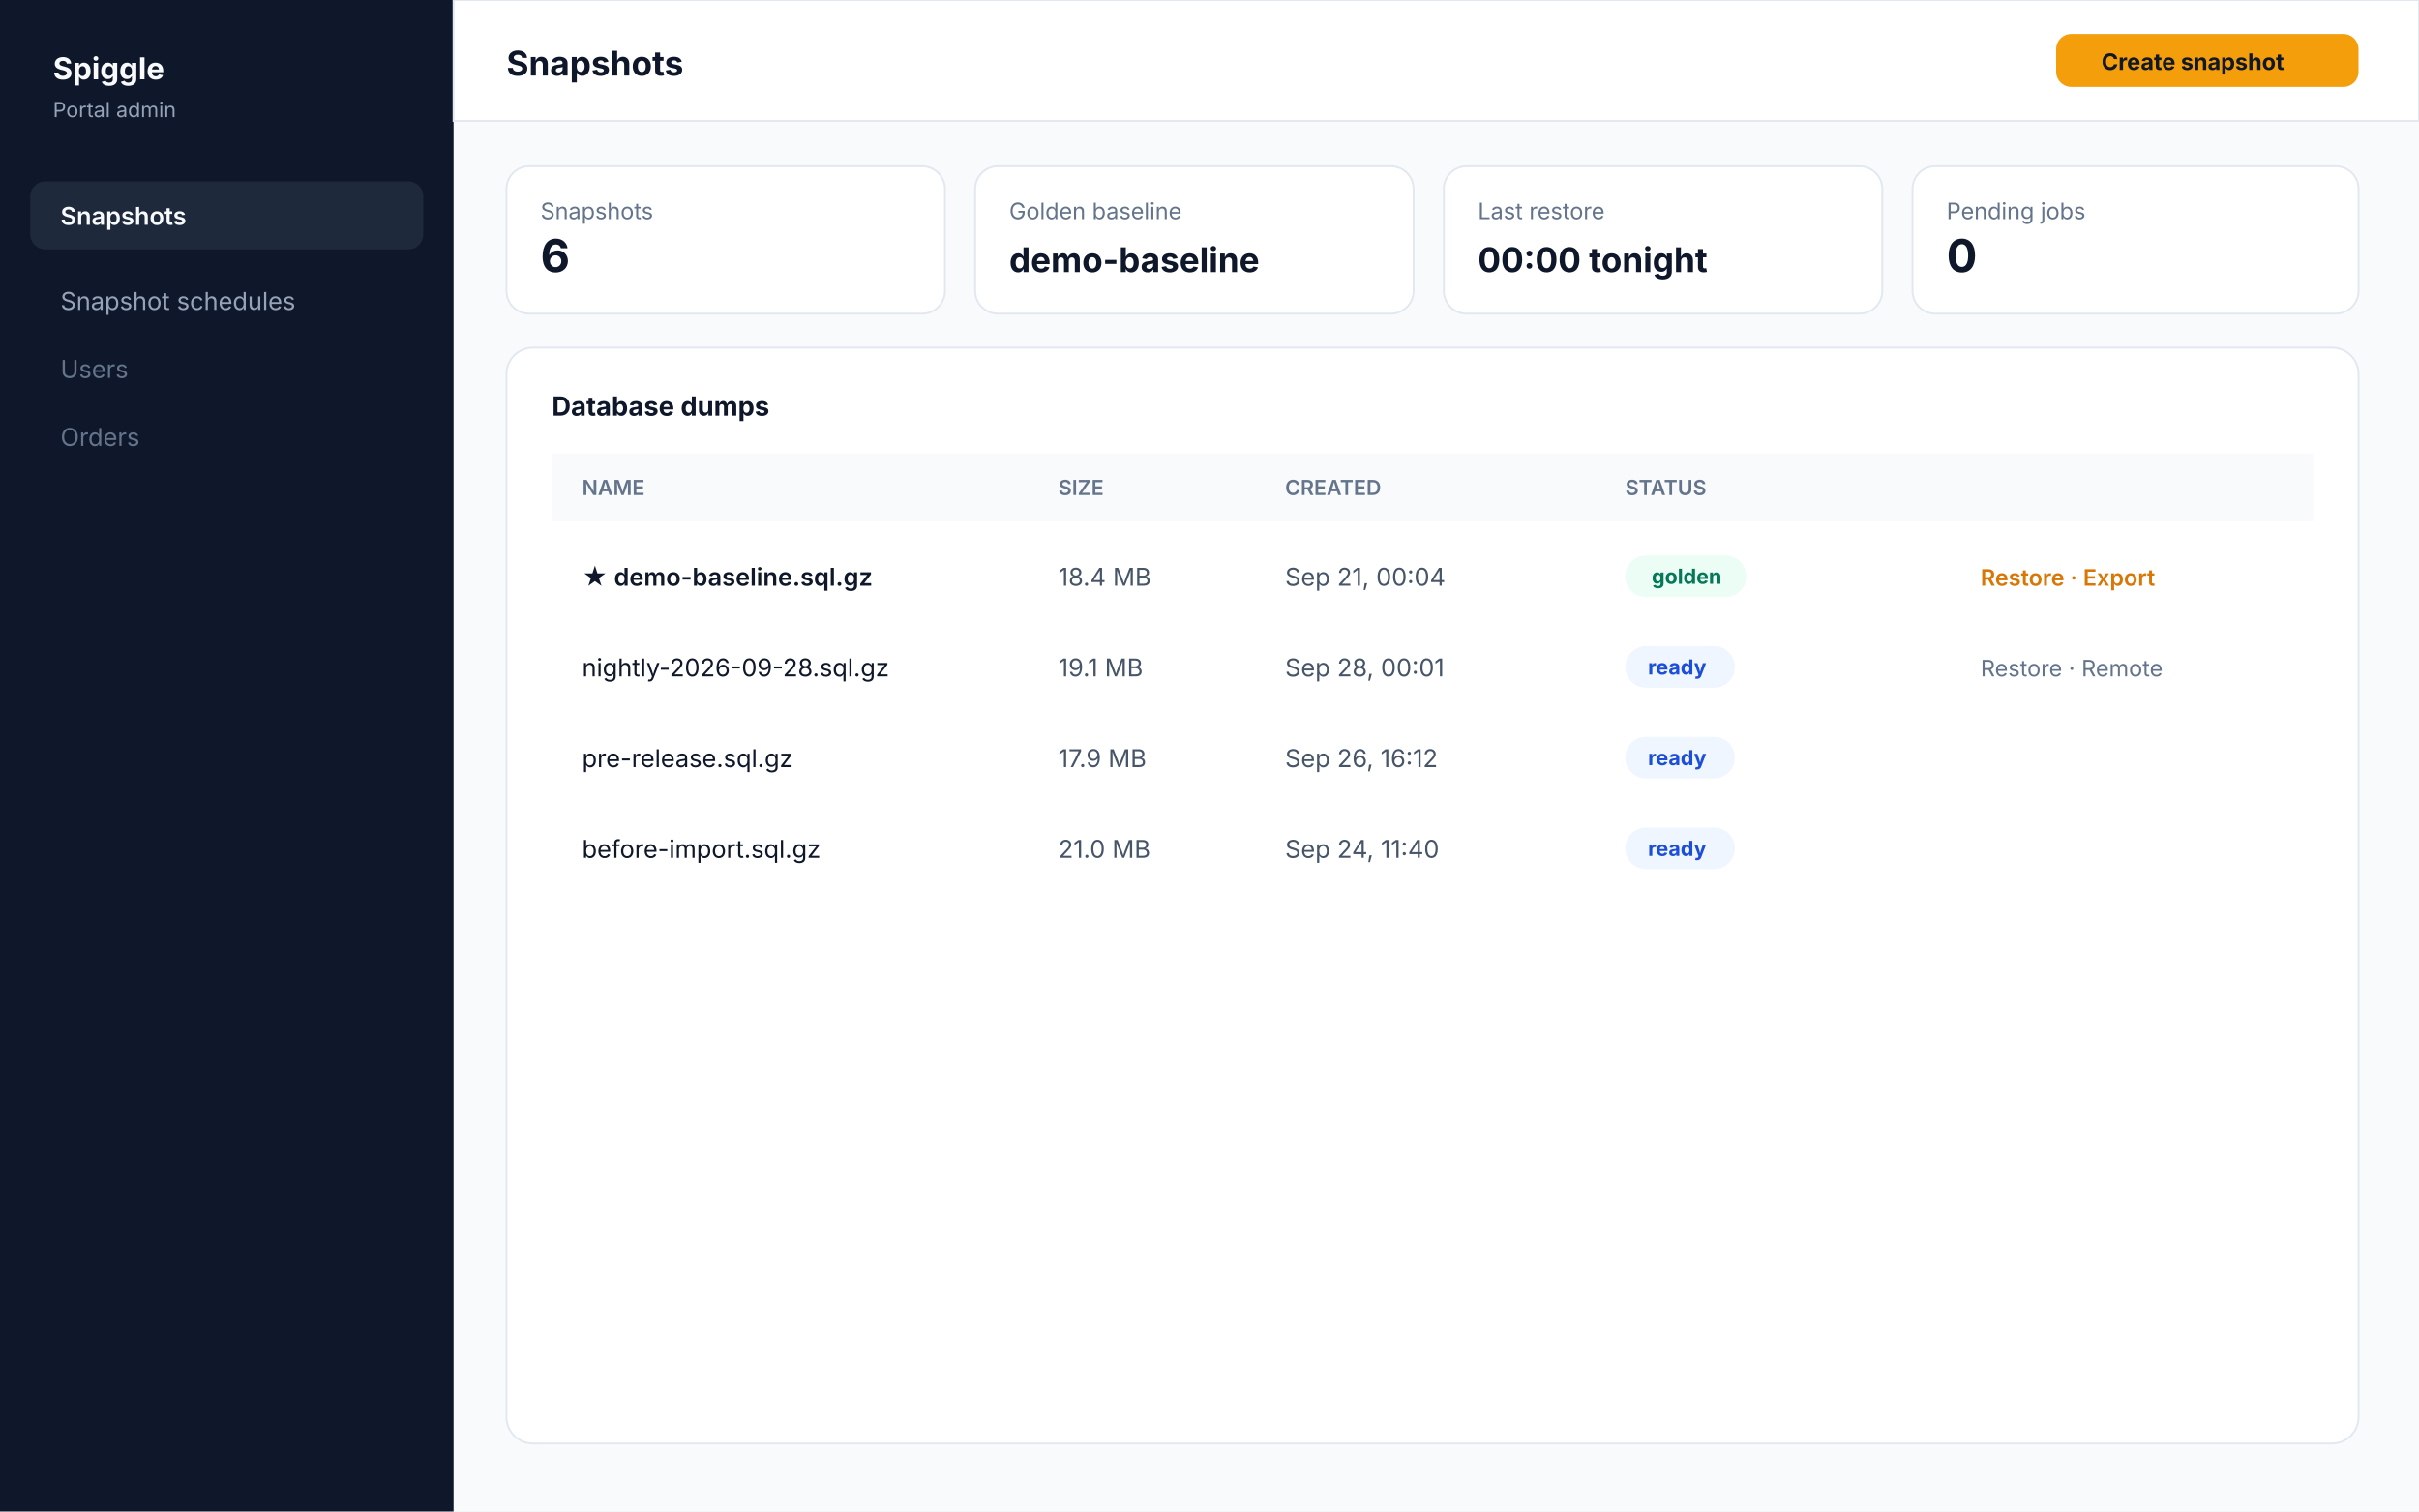
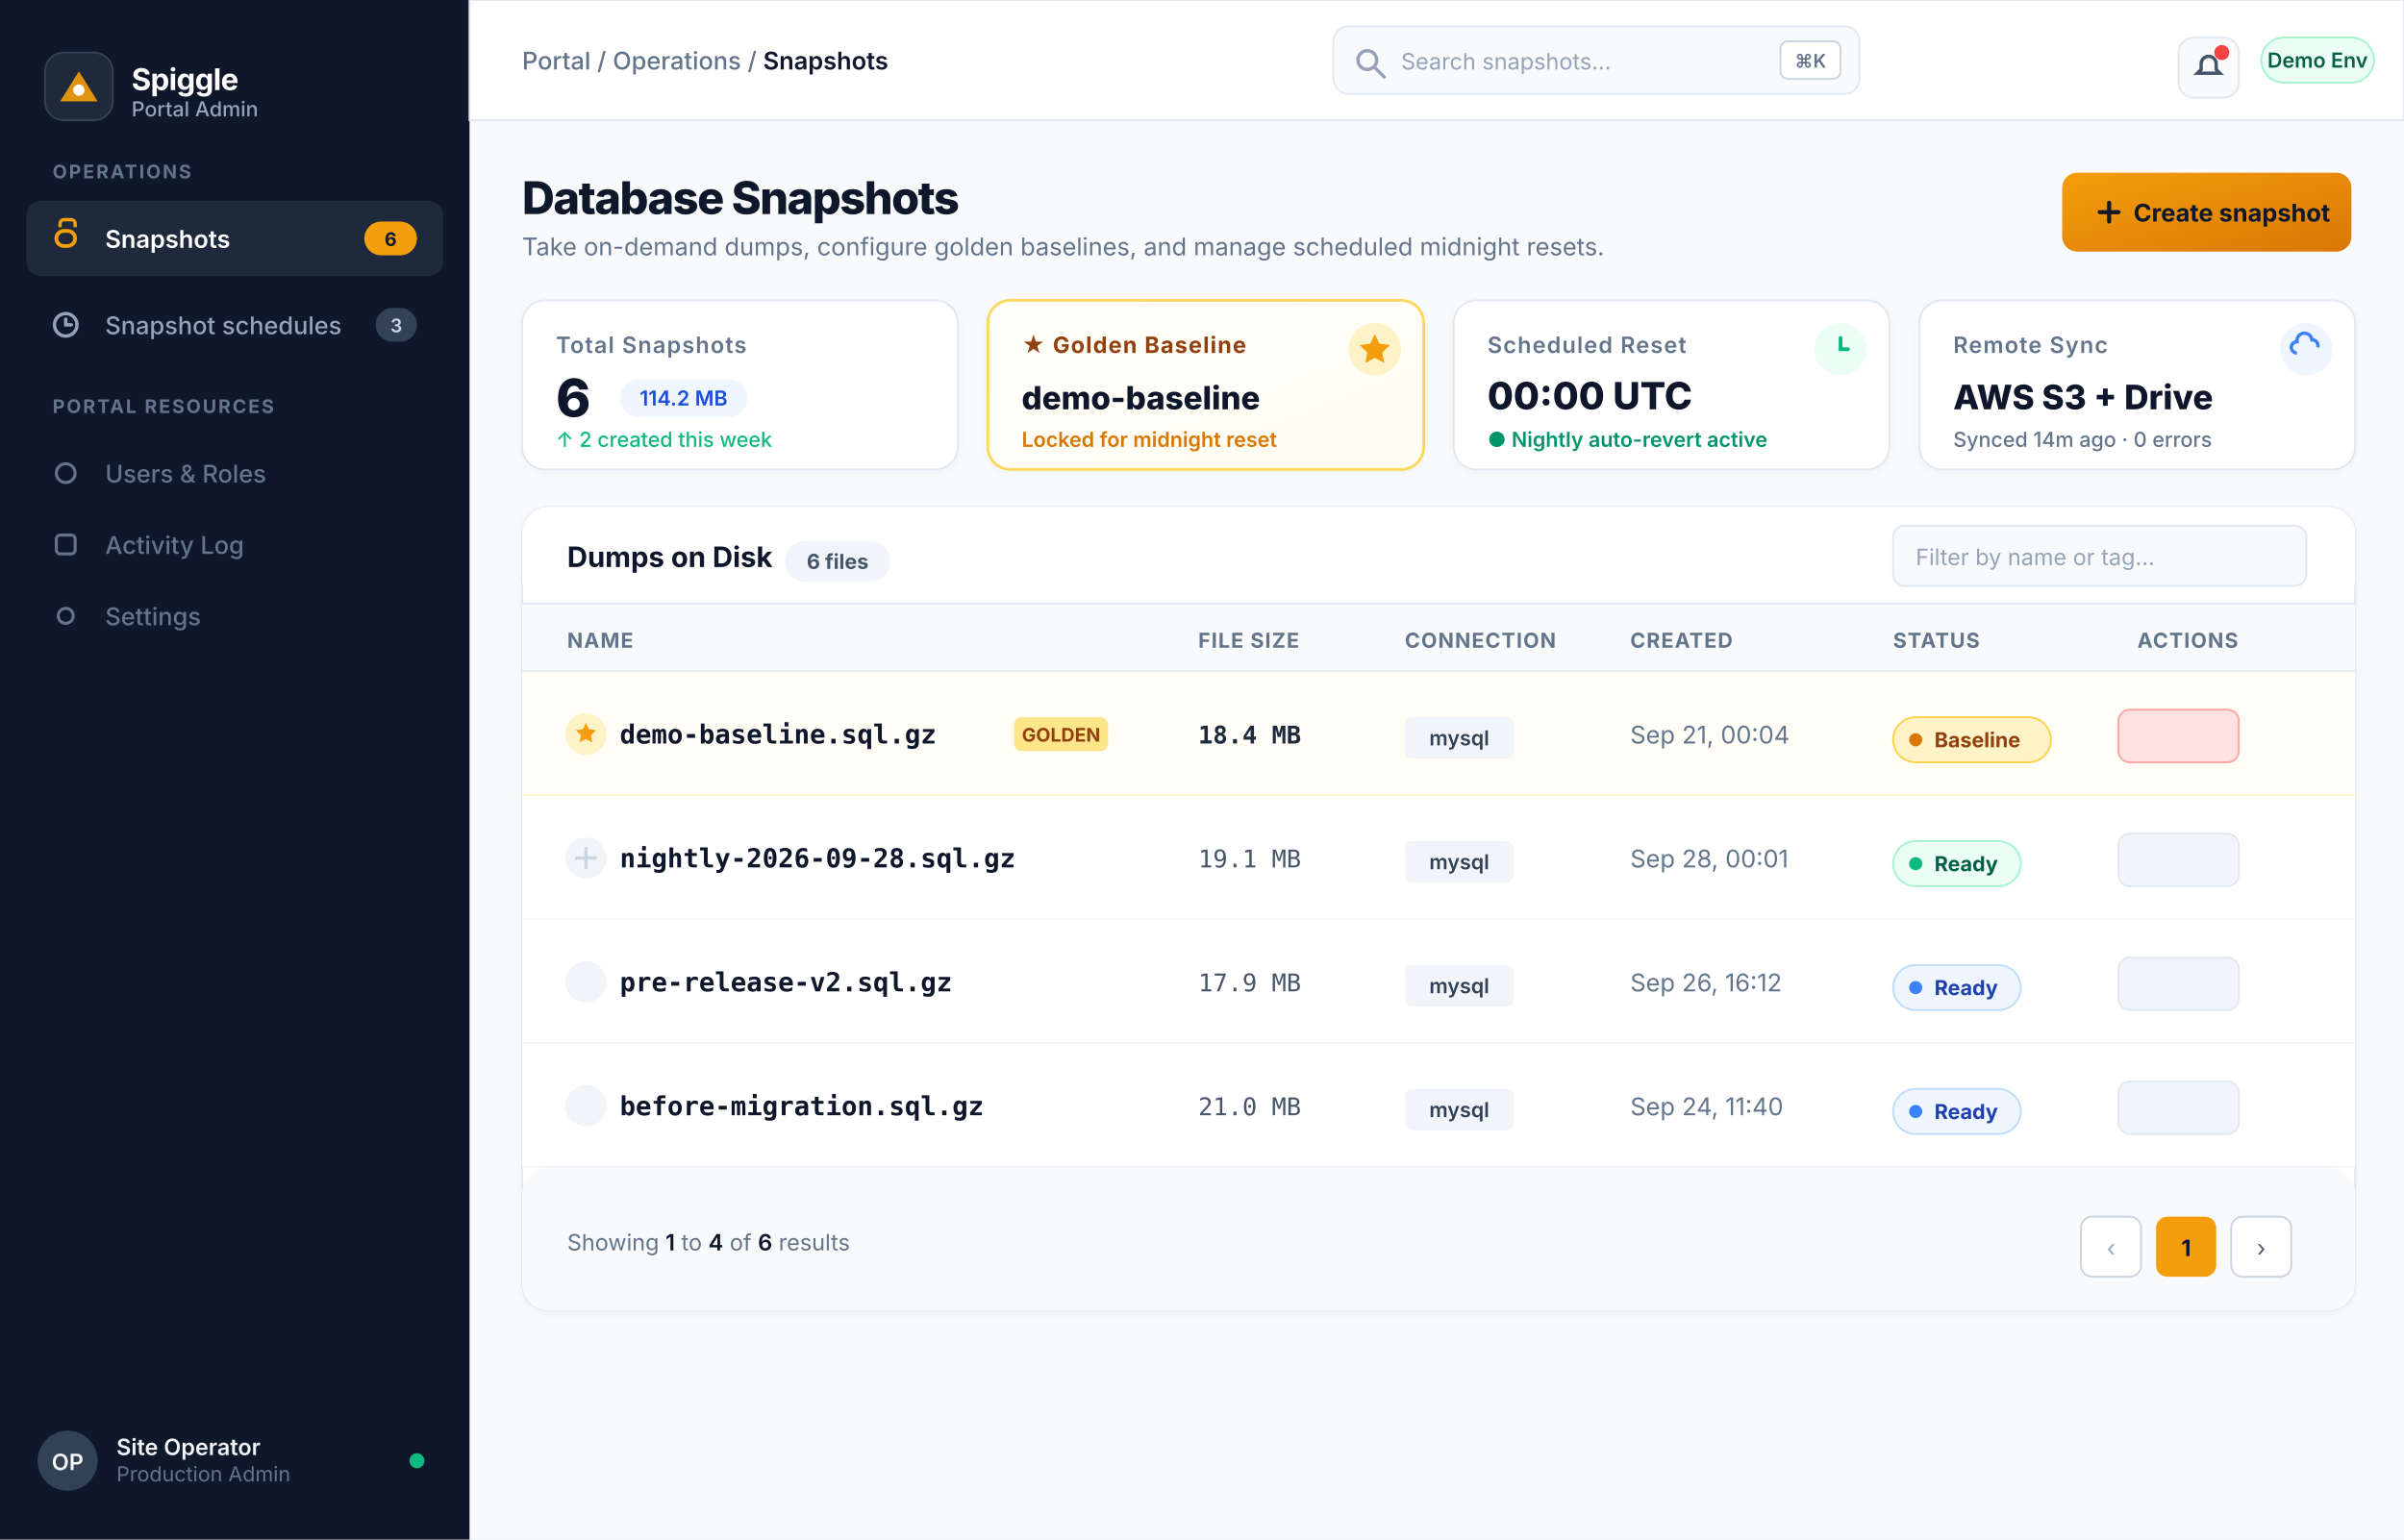
- <svg xmlns="http://www.w3.org/2000/svg" width="1280" height="800" viewBox="0 0 1280 800" role="img" aria-label="Portal Snapshots page">
-   <rect width="1280" height="800" fill="#f8fafc" />
-   <rect width="240" height="800" fill="#0f172a" />
-   <text x="28" y="42" fill="#f8fafc" font-family="Inter,Segoe UI,sans-serif" font-size="16" font-weight="700">Spiggle</text>
-   <text x="28" y="62" fill="#94a3b8" font-family="Inter,Segoe UI,sans-serif" font-size="11">Portal admin</text>
-   <rect x="16" y="96" width="208" height="36" rx="8" fill="#1e293b" />
-   <text x="32" y="119" fill="#f8fafc" font-family="Inter,Segoe UI,sans-serif" font-size="13" font-weight="600">Snapshots</text>
-   <text x="32" y="164" fill="#94a3b8" font-family="Inter,Segoe UI,sans-serif" font-size="13">Snapshot schedules</text>
-   <text x="32" y="200" fill="#64748b" font-family="Inter,Segoe UI,sans-serif" font-size="13">Users</text>
-   <text x="32" y="236" fill="#64748b" font-family="Inter,Segoe UI,sans-serif" font-size="13">Orders</text>
-   <rect x="240" width="1040" height="64" fill="#ffffff" stroke="#e2e8f0" />
-   <text x="268" y="40" fill="#0f172a" font-family="Inter,Segoe UI,sans-serif" font-size="18" font-weight="700">Snapshots</text>
-   <rect x="1088" y="18" width="160" height="28" rx="8" fill="#f59e0b" />
-   <text x="1112" y="37" fill="#111827" font-family="Inter,Segoe UI,sans-serif" font-size="12" font-weight="700">Create snapshot</text>
-   <rect x="268" y="88" width="232" height="78" rx="12" fill="#fff" stroke="#e2e8f0" />
-   <text x="286" y="116" fill="#64748b" font-family="Inter,Segoe UI,sans-serif" font-size="12">Snapshots</text>
-   <text x="286" y="144" fill="#0f172a" font-family="Inter,Segoe UI,sans-serif" font-size="24" font-weight="700">6</text>
-   <rect x="516" y="88" width="232" height="78" rx="12" fill="#fff" stroke="#e2e8f0" />
-   <text x="534" y="116" fill="#64748b" font-family="Inter,Segoe UI,sans-serif" font-size="12">Golden baseline</text>
-   <text x="534" y="144" fill="#0f172a" font-family="Inter,Segoe UI,sans-serif" font-size="18" font-weight="700">demo-baseline</text>
-   <rect x="764" y="88" width="232" height="78" rx="12" fill="#fff" stroke="#e2e8f0" />
-   <text x="782" y="116" fill="#64748b" font-family="Inter,Segoe UI,sans-serif" font-size="12">Last restore</text>
-   <text x="782" y="144" fill="#0f172a" font-family="Inter,Segoe UI,sans-serif" font-size="18" font-weight="700">00:00 tonight</text>
-   <rect x="1012" y="88" width="236" height="78" rx="12" fill="#fff" stroke="#e2e8f0" />
-   <text x="1030" y="116" fill="#64748b" font-family="Inter,Segoe UI,sans-serif" font-size="12">Pending jobs</text>
-   <text x="1030" y="144" fill="#0f172a" font-family="Inter,Segoe UI,sans-serif" font-size="24" font-weight="700">0</text>
-   <rect x="268" y="184" width="980" height="580" rx="14" fill="#fff" stroke="#e2e8f0" />
-   <text x="292" y="220" fill="#0f172a" font-family="Inter,Segoe UI,sans-serif" font-size="14" font-weight="700">Database dumps</text>
-   <rect x="292" y="240" width="932" height="36" fill="#f8fafc" />
-   <text x="308" y="262" fill="#64748b" font-family="Inter,Segoe UI,sans-serif" font-size="11" font-weight="600">NAME</text>
-   <text x="560" y="262" fill="#64748b" font-family="Inter,Segoe UI,sans-serif" font-size="11" font-weight="600">SIZE</text>
-   <text x="680" y="262" fill="#64748b" font-family="Inter,Segoe UI,sans-serif" font-size="11" font-weight="600">CREATED</text>
-   <text x="860" y="262" fill="#64748b" font-family="Inter,Segoe UI,sans-serif" font-size="11" font-weight="600">STATUS</text>
-   <g font-family="Inter,Segoe UI,sans-serif" font-size="13">
-     <text x="308" y="310" fill="#0f172a" font-weight="600">★ demo-baseline.sql.gz</text>
-     <text x="560" y="310" fill="#475569">18.4 MB</text>
-     <text x="680" y="310" fill="#475569">Sep 21, 00:04</text>
-     <rect x="860" y="294" width="64" height="22" rx="11" fill="#ecfdf5" />
-     <text x="874" y="309" fill="#047857" font-size="11" font-weight="700">golden</text>
-     <text x="308" y="358" fill="#0f172a">nightly-2026-09-28.sql.gz</text>
-     <text x="560" y="358" fill="#475569">19.1 MB</text>
-     <text x="680" y="358" fill="#475569">Sep 28, 00:01</text>
-     <rect x="860" y="342" width="58" height="22" rx="11" fill="#eff6ff" />
-     <text x="872" y="357" fill="#1d4ed8" font-size="11" font-weight="700">ready</text>
-     <text x="308" y="406" fill="#0f172a">pre-release.sql.gz</text>
-     <text x="560" y="406" fill="#475569">17.9 MB</text>
-     <text x="680" y="406" fill="#475569">Sep 26, 16:12</text>
-     <rect x="860" y="390" width="58" height="22" rx="11" fill="#eff6ff" />
-     <text x="872" y="405" fill="#1d4ed8" font-size="11" font-weight="700">ready</text>
-     <text x="308" y="454" fill="#0f172a">before-import.sql.gz</text>
-     <text x="560" y="454" fill="#475569">21.0 MB</text>
-     <text x="680" y="454" fill="#475569">Sep 24, 11:40</text>
-     <rect x="860" y="438" width="58" height="22" rx="11" fill="#eff6ff" />
-     <text x="872" y="453" fill="#1d4ed8" font-size="11" font-weight="700">ready</text>
+ <svg xmlns="http://www.w3.org/2000/svg" width="1280" height="820" viewBox="0 0 1280 820" role="img" aria-label="Filament Portal Snapshot Dashboard">
+   <defs>
+     <linearGradient id="primary-grad" x1="0%" y1="0%" x2="100%" y2="100%">
+       <stop offset="0%" stop-color="#f59e0b" />
+       <stop offset="100%" stop-color="#d97706" />
+     </linearGradient>
+     <linearGradient id="amber-glow" x1="0%" y1="0%" x2="100%" y2="100%">
+       <stop offset="0%" stop-color="#fef3c7" />
+       <stop offset="100%" stop-color="#fde68a" />
+     </linearGradient>
+     <linearGradient id="golden-badge" x1="0%" y1="0%" x2="100%" y2="100%">
+       <stop offset="0%" stop-color="#fffbeb" />
+       <stop offset="100%" stop-color="#fef3c7" />
+     </linearGradient>
+     <filter id="card-shadow" x="-5%" y="-5%" width="110%" height="115%" filterUnits="userSpaceOnUse">
+       <feDropShadow dx="0" dy="4" stdDeviation="8" flood-color="#0f172a" flood-opacity="0.06" />
+       <feDropShadow dx="0" dy="1" stdDeviation="2" flood-color="#0f172a" flood-opacity="0.04" />
+     </filter>
+     <filter id="modal-shadow" x="-10%" y="-10%" width="120%" height="125%" filterUnits="userSpaceOnUse">
+       <feDropShadow dx="0" dy="20" stdDeviation="25" flood-color="#090d16" flood-opacity="0.25" />
+       <feDropShadow dx="0" dy="6" stdDeviation="8" flood-color="#090d16" flood-opacity="0.12" />
+     </filter>
+     <filter id="glow-amber" x="-20%" y="-20%" width="140%" height="140%">
+       <feGaussianBlur stdDeviation="6" result="blur" />
+       <feComposite in="SourceGraphic" in2="blur" operator="over" />
+     </filter>
+   </defs>
+   <style>
+     .font-sans { font-family: 'Inter', system-ui, -apple-system, BlinkMacSystemFont, 'Segoe UI', Roboto, sans-serif; }
+     .font-mono { font-family: 'JetBrains Mono', 'Fira Code', 'Cascadia Code', monospace; }
+   </style>
+   <rect width="1280" height="820" fill="#f8fafc" />
+   <g class="font-sans">
+     <rect width="250" height="820" fill="#0f172a" />
+     <g transform="translate(24, 28)">
+       <rect width="36" height="36" rx="10" fill="#1e293b" stroke="#334155" stroke-width="1" />
+       <polygon points="18,10 28,26 8,26" fill="#f59e0b" opacity="0.9" />
+       <circle cx="18" cy="20" r="3" fill="#ffffff" />
+       <text x="46" y="20" fill="#ffffff" font-size="16" font-weight="700" letter-spacing="-0.02em">Spiggle</text>
+       <text x="46" y="34" fill="#94a3b8" font-size="11" font-weight="500">Portal Admin</text>
+     </g>
+     <g transform="translate(14, 95)">
+       <text x="14" y="0" fill="#64748b" font-size="10" font-weight="700" letter-spacing="0.1em" text-transform="uppercase">OPERATIONS</text>
+       <g transform="translate(0, 12)">
+         <rect width="222" height="40" rx="8" fill="#1e293b" />
+         <path d="M16 20a4 4 0 0 1 4-4h2a4 4 0 0 1 4 4v0a4 4 0 0 1-4 4h-2a4 4 0 0 1-4-4z" fill="none" stroke="#f59e0b" stroke-width="2" />
+         <path d="M18 14v-2a2 2 0 0 1 2-2h4a2 2 0 0 1 2 2v2" fill="none" stroke="#f59e0b" stroke-width="1.8" />
+         <text x="42" y="25" fill="#ffffff" font-size="13" font-weight="600">Snapshots</text>
+         <rect x="180" y="11" width="28" height="18" rx="9" fill="#f59e0b" />
+         <text x="194" y="24" fill="#0f172a" font-size="10" font-weight="700" text-anchor="middle">6</text>
+       </g>
+       <g transform="translate(0, 58)">
+         <circle cx="21" cy="20" r="6" fill="none" stroke="#94a3b8" stroke-width="1.8" />
+         <polyline points="21,17 21,20 24,20" fill="none" stroke="#94a3b8" stroke-width="1.8" stroke-linecap="round" />
+         <text x="42" y="25" fill="#94a3b8" font-size="13" font-weight="500">Snapshot schedules</text>
+         <rect x="186" y="11" width="22" height="18" rx="9" fill="#334155" />
+         <text x="197" y="24" fill="#cbd5e1" font-size="10" font-weight="600" text-anchor="middle">3</text>
+       </g>
+       <text x="14" y="125" fill="#64748b" font-size="10" font-weight="700" letter-spacing="0.1em" text-transform="uppercase">PORTAL RESOURCES</text>
+       <g transform="translate(0, 137)">
+         <circle cx="21" cy="20" r="5" fill="none" stroke="#64748b" stroke-width="1.6" />
+         <text x="42" y="25" fill="#64748b" font-size="13" font-weight="500">Users &amp; Roles</text>
+       </g>
+       <g transform="translate(0, 175)">
+         <rect x="16" y="15" width="10" height="10" rx="2" fill="none" stroke="#64748b" stroke-width="1.6" />
+         <text x="42" y="25" fill="#64748b" font-size="13" font-weight="500">Activity Log</text>
+       </g>
+       <g transform="translate(0, 213)">
+         <circle cx="21" cy="20" r="4" fill="none" stroke="#64748b" stroke-width="1.6" />
+         <text x="42" y="25" fill="#64748b" font-size="13" font-weight="500">Settings</text>
+       </g>
+     </g>
+     <g transform="translate(18, 760)">
+       <circle cx="18" cy="18" r="16" fill="#334155" />
+       <text x="18" y="23" fill="#f8fafc" font-size="12" font-weight="600" text-anchor="middle">OP</text>
+       <text x="44" y="15" fill="#f1f5f9" font-size="12" font-weight="600">Site Operator</text>
+       <text x="44" y="29" fill="#64748b" font-size="11">Production Admin</text>
+       <circle cx="204" cy="18" r="4" fill="#10b981" />
+     </g>
  </g>
-   <text x="1048" y="310" fill="#d97706" font-family="Inter,Segoe UI,sans-serif" font-size="12" font-weight="600">Restore · Export</text>
-   <text x="1048" y="358" fill="#64748b" font-family="Inter,Segoe UI,sans-serif" font-size="12">Restore · Remote</text>
+   <g class="font-sans" transform="translate(250, 0)">
+     <rect width="1030" height="64" fill="#ffffff" stroke="#e2e8f0" stroke-width="1" />
+     <text x="28" y="37" fill="#64748b" font-size="13" font-weight="500">Portal / Operations / <tspan fill="#0f172a" font-weight="600">Snapshots</tspan>
+     </text>
+     <g transform="translate(460, 14)">
+       <rect width="280" height="36" rx="8" fill="#f8fafc" stroke="#e2e8f0" stroke-width="1" />
+       <circle cx="18" cy="18" r="5" fill="none" stroke="#94a3b8" stroke-width="1.8" />
+       <line x1="22" y1="22" x2="27" y2="27" stroke="#94a3b8" stroke-width="1.8" stroke-linecap="round" />
+       <text x="36" y="23" fill="#94a3b8" font-size="12">Search snapshots...</text>
+       <rect x="238" y="8" width="32" height="20" rx="4" fill="#ffffff" stroke="#cbd5e1" stroke-width="1" />
+       <text x="254" y="22" fill="#64748b" font-size="10" font-weight="600" text-anchor="middle">⌘K</text>
+     </g>
+     <g transform="translate(870, 16)">
+       <g transform="translate(40, 4)">
+         <rect width="32" height="32" rx="8" fill="#f8fafc" stroke="#e2e8f0" />
+         <path d="M16 10a4 4 0 0 0-4 4v3l-2 2h12l-2-2v-3a4 4 0 0 0-4-4z" fill="none" stroke="#475569" stroke-width="1.8" />
+         <circle cx="23" cy="8" r="4" fill="#ef4444" />
+       </g>
+       <rect x="84" y="4" width="60" height="24" rx="12" fill="#ecfdf5" stroke="#a7f3d0" />
+       <text x="114" y="20" fill="#065f46" font-size="11" font-weight="600" text-anchor="middle">Demo Env</text>
+     </g>
+   </g>
+   <g class="font-sans" transform="translate(278, 88)">
+     <text x="0" y="26" fill="#0f172a" font-size="24" font-weight="800" letter-spacing="-0.03em">Database Snapshots</text>
+     <text x="0" y="48" fill="#64748b" font-size="13">Take on-demand dumps, configure golden baselines, and manage scheduled midnight resets.</text>
+     <g transform="translate(820, 4)">
+       <rect width="154" height="42" rx="8" fill="url(#primary-grad)" />
+       <line x1="20" y1="21" x2="30" y2="21" stroke="#111827" stroke-width="2.2" stroke-linecap="round" />
+       <line x1="25" y1="16" x2="25" y2="26" stroke="#111827" stroke-width="2.2" stroke-linecap="round" />
+       <text x="38" y="26" fill="#0f172a" font-size="13" font-weight="700">Create snapshot</text>
+     </g>
+     <g transform="translate(0, 72)">
+       <g filter="url(#card-shadow)">
+         <rect width="232" height="90" rx="12" fill="#ffffff" stroke="#e2e8f0" stroke-width="1" />
+         <text x="18" y="28" fill="#64748b" font-size="12" font-weight="600" text-transform="uppercase" letter-spacing="0.05em">Total Snapshots</text>
+         <text x="18" y="62" fill="#0f172a" font-size="28" font-weight="800">6</text>
+         <rect x="52" y="42" width="68" height="20" rx="10" fill="#eff6ff" />
+         <text x="86" y="56" fill="#1d4ed8" font-size="11" font-weight="600" text-anchor="middle">114.2 MB</text>
+         <text x="18" y="78" fill="#10b981" font-size="11" font-weight="500">↑ 2 created this week</text>
+       </g>
+       <g transform="translate(248, 0)" filter="url(#card-shadow)">
+         <rect width="232" height="90" rx="12" fill="#ffffff" stroke="#fcd34d" stroke-width="1.5" />
+         <rect x="0" y="0" width="232" height="90" rx="12" fill="url(#golden-badge)" opacity="0.25" />
+         <text x="18" y="28" fill="#92400e" font-size="12" font-weight="700" text-transform="uppercase" letter-spacing="0.05em">★ Golden Baseline</text>
+         <text x="18" y="58" fill="#0f172a" font-size="17" font-weight="800">demo-baseline</text>
+         <text x="18" y="78" fill="#d97706" font-size="11" font-weight="600">Locked for midnight reset</text>
+         <circle cx="206" cy="26" r="14" fill="#fef3c7" />
+         <path d="M206 18l2.4 5 5.6.8-4 4 1 5.5-5-2.7-5 2.7 1-5.5-4-4 5.6-.8z" fill="#f59e0b" />
+       </g>
+       <g transform="translate(496, 0)" filter="url(#card-shadow)">
+         <rect width="232" height="90" rx="12" fill="#ffffff" stroke="#e2e8f0" stroke-width="1" />
+         <text x="18" y="28" fill="#64748b" font-size="12" font-weight="600" text-transform="uppercase" letter-spacing="0.05em">Scheduled Reset</text>
+         <text x="18" y="58" fill="#0f172a" font-size="20" font-weight="800">00:00 UTC</text>
+         <text x="18" y="78" fill="#059669" font-size="11" font-weight="600">● Nightly auto-revert active</text>
+         <circle cx="206" cy="26" r="14" fill="#ecfdf5" />
+         <polyline points="206,20 206,26 210,26" fill="none" stroke="#10b981" stroke-width="2" stroke-linecap="round" />
+       </g>
+       <g transform="translate(744, 0)" filter="url(#card-shadow)">
+         <rect width="232" height="90" rx="12" fill="#ffffff" stroke="#e2e8f0" stroke-width="1" />
+         <text x="18" y="28" fill="#64748b" font-size="12" font-weight="600" text-transform="uppercase" letter-spacing="0.05em">Remote Sync</text>
+         <text x="18" y="58" fill="#0f172a" font-size="18" font-weight="800">AWS S3 + Drive</text>
+         <text x="18" y="78" fill="#64748b" font-size="11" font-weight="500">Synced 14m ago · 0 errors</text>
+         <circle cx="206" cy="26" r="14" fill="#eff6ff" />
+         <path d="M201 28a3 3 0 0 1 0-6 4 4 0 0 1 8-1 3 3 0 0 1 3 4" fill="none" stroke="#3b82f6" stroke-width="1.8" />
+       </g>
+     </g>
+     <g transform="translate(0, 182)" filter="url(#card-shadow)">
+       <rect width="976" height="428" rx="14" fill="#ffffff" stroke="#e2e8f0" stroke-width="1" />
+       <g transform="translate(0, 0)">
+         <rect width="976" height="52" rx="14" fill="#ffffff" />
+         <rect x="0" y="51" width="976" height="1" fill="#e2e8f0" />
+         <text x="24" y="32" fill="#0f172a" font-size="15" font-weight="700">Dumps on Disk</text>
+         <rect x="140" y="18" width="56" height="22" rx="11" fill="#f1f5f9" />
+         <text x="168" y="33" fill="#475569" font-size="11" font-weight="700" text-anchor="middle">6 files</text>
+         <g transform="translate(730, 10)">
+           <rect width="220" height="32" rx="6" fill="#f8fafc" stroke="#e2e8f0" />
+           <text x="12" y="21" fill="#94a3b8" font-size="12">Filter by name or tag...</text>
+         </g>
+       </g>
+       <g transform="translate(0, 52)">
+         <rect width="976" height="36" fill="#f8fafc" />
+         <rect x="0" y="35" width="976" height="1" fill="#e2e8f0" />
+         <text x="24" y="23" fill="#64748b" font-size="11" font-weight="700" letter-spacing="0.05em">NAME</text>
+         <text x="360" y="23" fill="#64748b" font-size="11" font-weight="700" letter-spacing="0.05em">FILE SIZE</text>
+         <text x="470" y="23" fill="#64748b" font-size="11" font-weight="700" letter-spacing="0.05em">CONNECTION</text>
+         <text x="590" y="23" fill="#64748b" font-size="11" font-weight="700" letter-spacing="0.05em">CREATED</text>
+         <text x="730" y="23" fill="#64748b" font-size="11" font-weight="700" letter-spacing="0.05em">STATUS</text>
+         <text x="860" y="23" fill="#64748b" font-size="11" font-weight="700" letter-spacing="0.05em">ACTIONS</text>
+       </g>
+       <g transform="translate(0, 88)">
+         <rect width="976" height="66" fill="#fffdf5" />
+         <rect x="0" y="65" width="976" height="1" fill="#fef3c7" />
+         <g transform="translate(24, 22)">
+           <circle cx="10" cy="11" r="11" fill="#fef3c7" />
+           <path d="M10 5l1.6 3.4 3.8.5-2.7 2.7.6 3.8-3.3-1.8-3.3 1.8.6-3.8-2.7-2.7 3.8-.5z" fill="#f59e0b" />
+           <text x="28" y="16" fill="#0f172a" font-size="14" font-weight="700" class="font-mono">demo-baseline.sql.gz</text>
+           <rect x="238" y="2" width="50" height="18" rx="4" fill="#fde68a" />
+           <text x="263" y="15" fill="#92400e" font-size="10" font-weight="700" text-anchor="middle">GOLDEN</text>
+         </g>
+         <text x="360" y="38" fill="#1e293b" font-size="13" font-weight="600" class="font-mono">18.4 MB</text>
+         <rect x="470" y="24" width="58" height="22" rx="4" fill="#f1f5f9" />
+         <text x="499" y="39" fill="#334155" font-size="11" font-weight="600" text-anchor="middle">mysql</text>
+         <text x="590" y="38" fill="#64748b" font-size="13">Sep 21, 00:04</text>
+         <g transform="translate(730, 24)">
+           <rect width="84" height="24" rx="12" fill="#fef3c7" stroke="#fcd34d" stroke-width="1" />
+           <circle cx="12" cy="12" r="3.5" fill="#d97706" />
+           <text x="22" y="16" fill="#92400e" font-size="11" font-weight="700">Baseline</text>
+         </g>
+         <g transform="translate(850, 20)">
+           <rect width="64" height="28" rx="6" fill="#fee2e2" stroke="#fca5a5" stroke-width="1" />
+           <text x="882" y="38" fill="#b91c1c" font-size="12" font-weight="700" text-anchor="middle">Restore</text>
+           <circle cx="930" cy="14" r="14" fill="#f8fafc" stroke="#e2e8f0" />
+           <text x="930" y="18" fill="#475569" font-size="14" text-anchor="middle">⋯</text>
+         </g>
+       </g>
+       <g transform="translate(0, 154)">
+         <rect width="976" height="66" fill="#ffffff" />
+         <rect x="0" y="65" width="976" height="1" fill="#f1f5f9" />
+         <g transform="translate(24, 22)">
+           <circle cx="10" cy="11" r="11" fill="#f1f5f9" />
+           <path d="M10 6v10m-5-5h10" stroke="#cbd5e1" stroke-width="1.8" stroke-linecap="round" />
+           <text x="28" y="16" fill="#0f172a" font-size="14" font-weight="600" class="font-mono">nightly-2026-09-28.sql.gz</text>
+         </g>
+         <text x="360" y="38" fill="#475569" font-size="13" class="font-mono">19.1 MB</text>
+         <rect x="470" y="24" width="58" height="22" rx="4" fill="#f1f5f9" />
+         <text x="499" y="39" fill="#334155" font-size="11" font-weight="600" text-anchor="middle">mysql</text>
+         <text x="590" y="38" fill="#64748b" font-size="13">Sep 28, 00:01</text>
+         <g transform="translate(730, 24)">
+           <rect width="68" height="24" rx="12" fill="#ecfdf5" stroke="#a7f3d0" stroke-width="1" />
+           <circle cx="12" cy="12" r="3.5" fill="#10b981" />
+           <text x="22" y="16" fill="#065f46" font-size="11" font-weight="700">Ready</text>
+         </g>
+         <g transform="translate(850, 20)">
+           <rect width="64" height="28" rx="6" fill="#f1f5f9" stroke="#e2e8f0" stroke-width="1" />
+           <text x="882" y="38" fill="#334155" font-size="12" font-weight="600" text-anchor="middle">Export</text>
+           <circle cx="930" cy="14" r="14" fill="#f8fafc" stroke="#e2e8f0" />
+           <text x="930" y="18" fill="#475569" font-size="14" text-anchor="middle">⋯</text>
+         </g>
+       </g>
+       <g transform="translate(0, 220)">
+         <rect width="976" height="66" fill="#ffffff" />
+         <rect x="0" y="65" width="976" height="1" fill="#f1f5f9" />
+         <g transform="translate(24, 22)">
+           <circle cx="10" cy="11" r="11" fill="#f1f5f9" />
+           <text x="28" y="16" fill="#0f172a" font-size="14" font-weight="600" class="font-mono">pre-release-v2.sql.gz</text>
+         </g>
+         <text x="360" y="38" fill="#475569" font-size="13" class="font-mono">17.9 MB</text>
+         <rect x="470" y="24" width="58" height="22" rx="4" fill="#f1f5f9" />
+         <text x="499" y="39" fill="#334155" font-size="11" font-weight="600" text-anchor="middle">mysql</text>
+         <text x="590" y="38" fill="#64748b" font-size="13">Sep 26, 16:12</text>
+         <g transform="translate(730, 24)">
+           <rect width="68" height="24" rx="12" fill="#eff6ff" stroke="#bfdbfe" stroke-width="1" />
+           <circle cx="12" cy="12" r="3.5" fill="#3b82f6" />
+           <text x="22" y="16" fill="#1e40af" font-size="11" font-weight="700">Ready</text>
+         </g>
+         <g transform="translate(850, 20)">
+           <rect width="64" height="28" rx="6" fill="#f1f5f9" stroke="#e2e8f0" stroke-width="1" />
+           <text x="882" y="38" fill="#334155" font-size="12" font-weight="600" text-anchor="middle">Export</text>
+           <circle cx="930" cy="14" r="14" fill="#f8fafc" stroke="#e2e8f0" />
+           <text x="930" y="18" fill="#475569" font-size="14" text-anchor="middle">⋯</text>
+         </g>
+       </g>
+       <g transform="translate(0, 286)">
+         <rect width="976" height="66" fill="#ffffff" />
+         <rect x="0" y="65" width="976" height="1" fill="#f1f5f9" />
+         <g transform="translate(24, 22)">
+           <circle cx="10" cy="11" r="11" fill="#f1f5f9" />
+           <text x="28" y="16" fill="#0f172a" font-size="14" font-weight="600" class="font-mono">before-migration.sql.gz</text>
+         </g>
+         <text x="360" y="38" fill="#475569" font-size="13" class="font-mono">21.0 MB</text>
+         <rect x="470" y="24" width="58" height="22" rx="4" fill="#f1f5f9" />
+         <text x="499" y="39" fill="#334155" font-size="11" font-weight="600" text-anchor="middle">mysql</text>
+         <text x="590" y="38" fill="#64748b" font-size="13">Sep 24, 11:40</text>
+         <g transform="translate(730, 24)">
+           <rect width="68" height="24" rx="12" fill="#eff6ff" stroke="#bfdbfe" stroke-width="1" />
+           <circle cx="12" cy="12" r="3.5" fill="#3b82f6" />
+           <text x="22" y="16" fill="#1e40af" font-size="11" font-weight="700">Ready</text>
+         </g>
+         <g transform="translate(850, 20)">
+           <rect width="64" height="28" rx="6" fill="#f1f5f9" stroke="#e2e8f0" stroke-width="1" />
+           <text x="882" y="38" fill="#334155" font-size="12" font-weight="600" text-anchor="middle">Export</text>
+           <circle cx="930" cy="14" r="14" fill="#f8fafc" stroke="#e2e8f0" />
+           <text x="930" y="18" fill="#475569" font-size="14" text-anchor="middle">⋯</text>
+         </g>
+       </g>
+       <g transform="translate(0, 352)">
+         <rect width="976" height="76" rx="14" fill="#f8fafc" />
+         <text x="24" y="44" fill="#64748b" font-size="12">Showing <tspan font-weight="600" fill="#0f172a">1</tspan> to <tspan font-weight="600" fill="#0f172a">4</tspan> of <tspan font-weight="600" fill="#0f172a">6</tspan> results</text>
+         <g transform="translate(830, 26)">
+           <rect width="32" height="32" rx="6" fill="#ffffff" stroke="#cbd5e1" />
+           <text x="16" y="21" fill="#94a3b8" font-size="12" text-anchor="middle">‹</text>
+           <rect x="40" y="0" width="32" height="32" rx="6" fill="#f59e0b" />
+           <text x="56" y="21" fill="#0f172a" font-size="12" font-weight="700" text-anchor="middle">1</text>
+           <rect x="80" y="0" width="32" height="32" rx="6" fill="#ffffff" stroke="#cbd5e1" />
+           <text x="96" y="21" fill="#475569" font-size="12" text-anchor="middle">›</text>
+         </g>
+       </g>
+     </g>
+   </g>
</svg>
